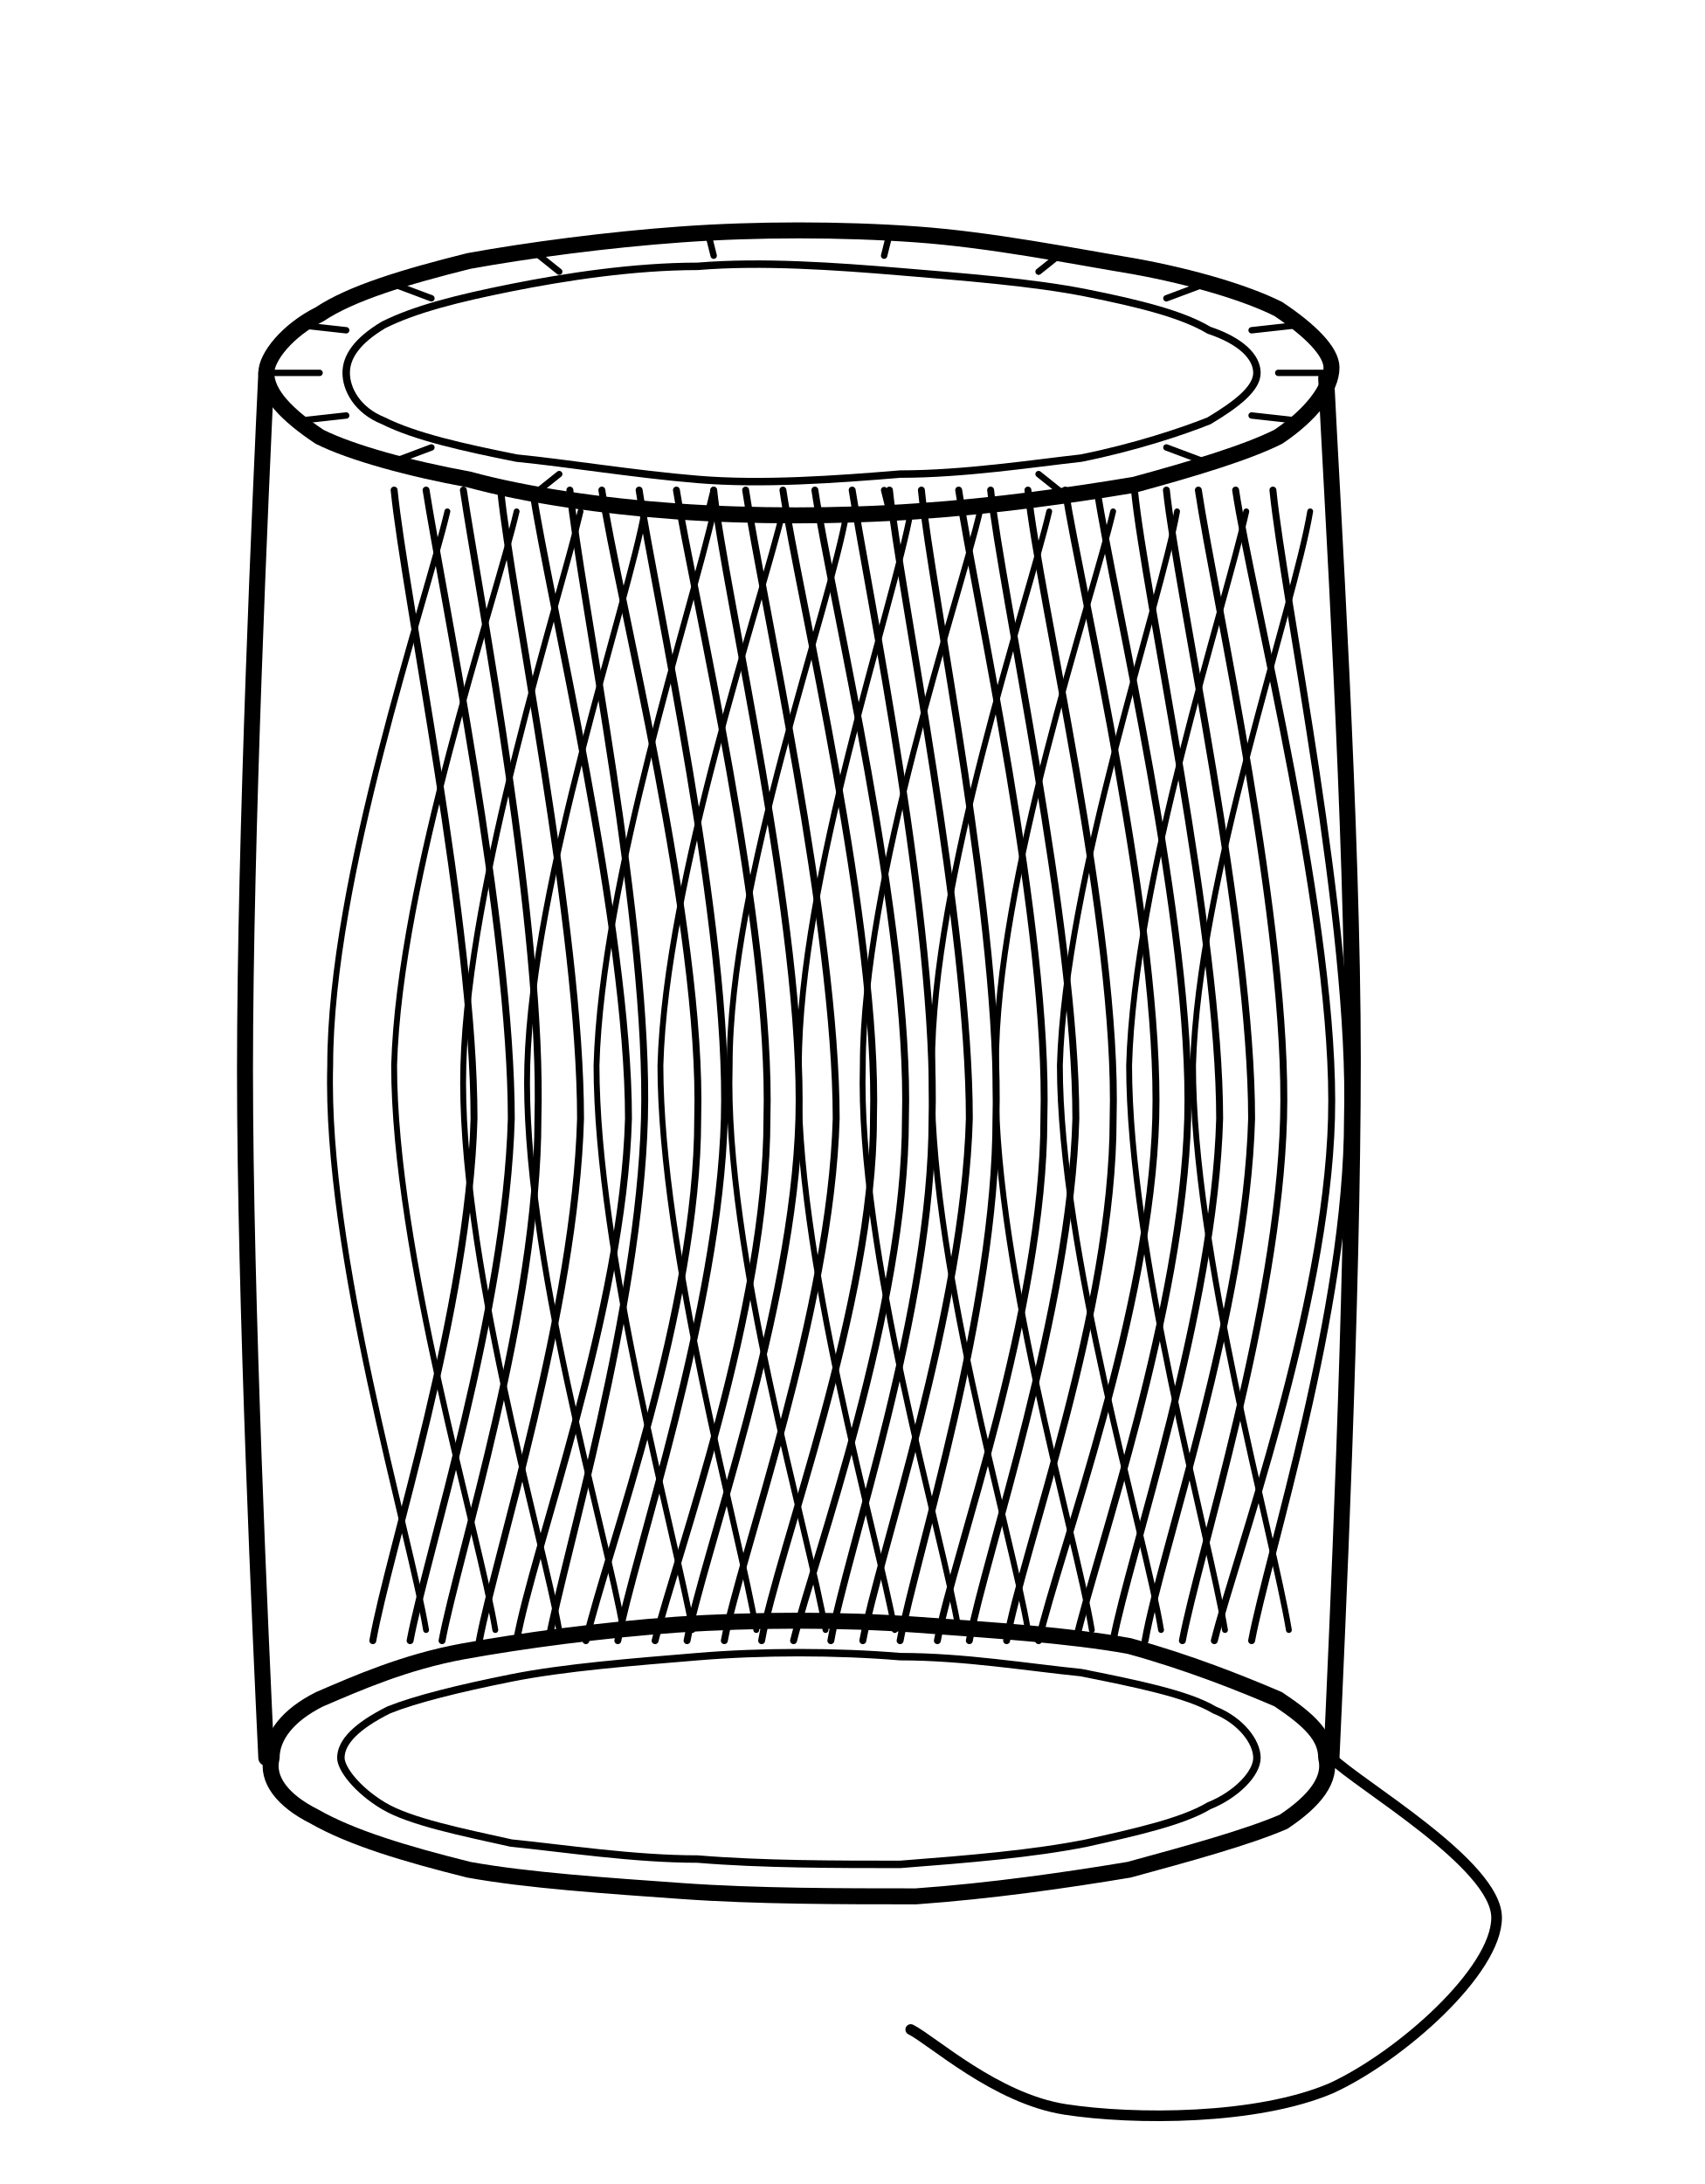
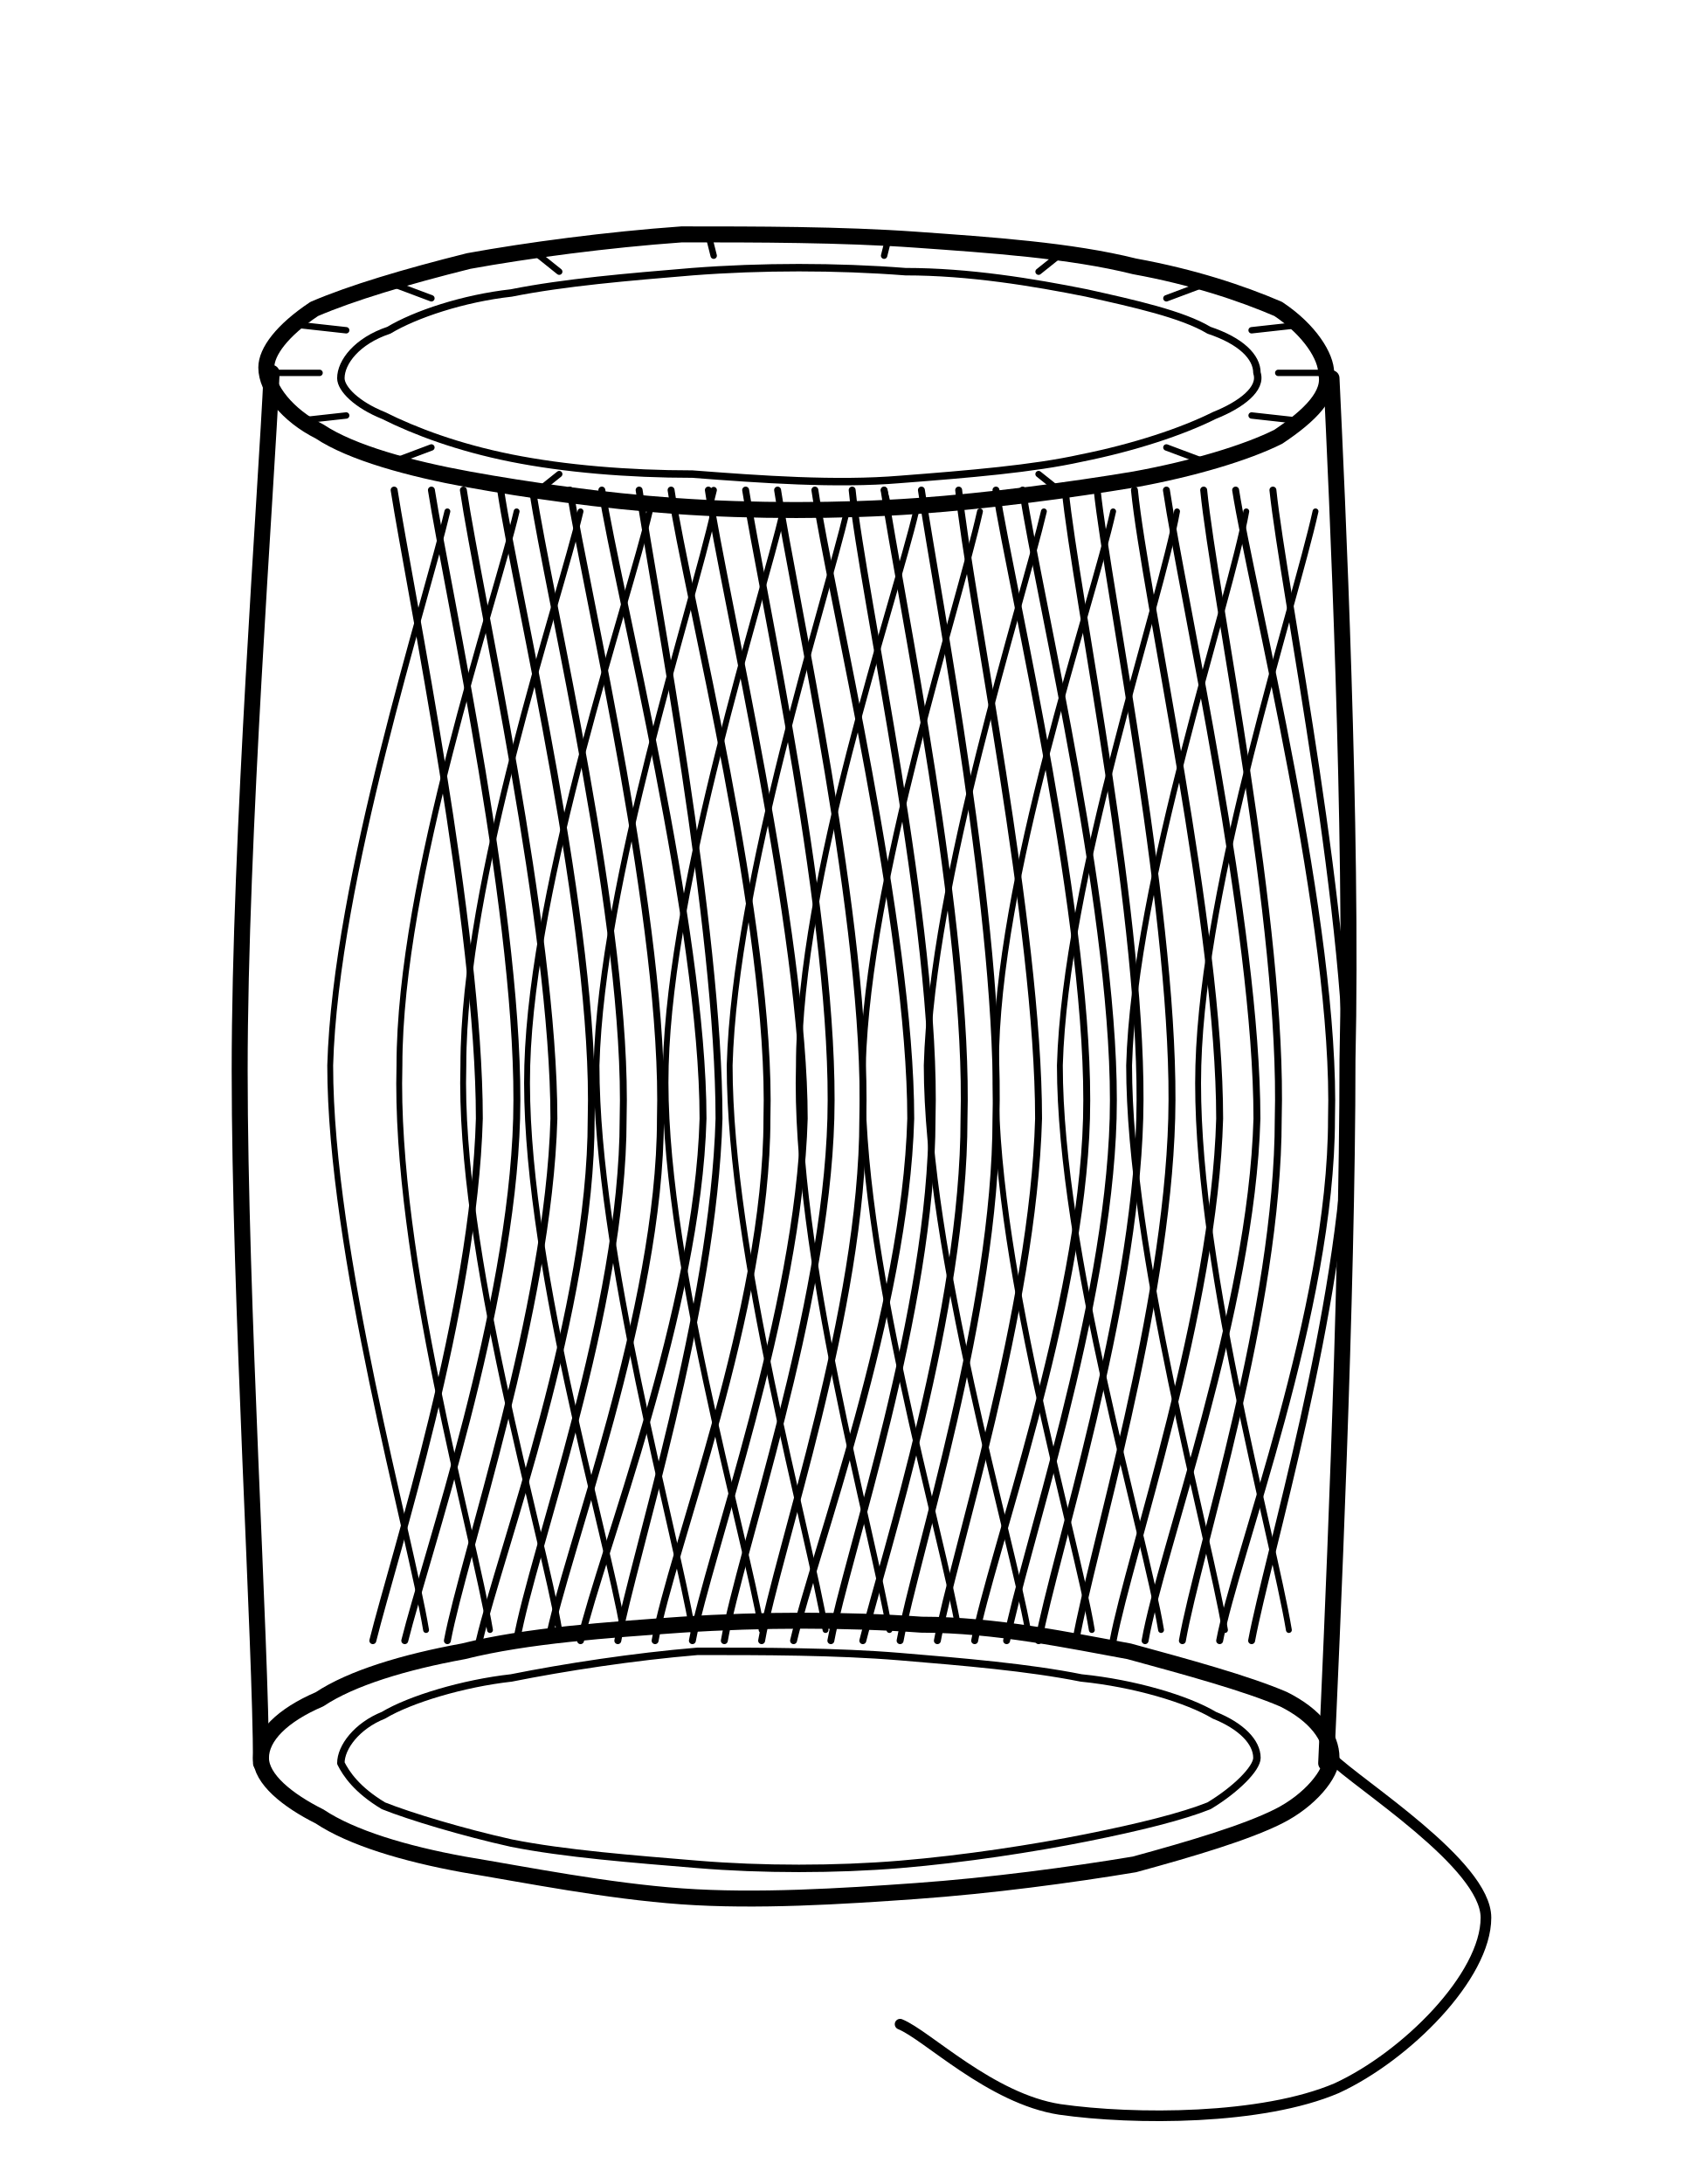
<svg xmlns="http://www.w3.org/2000/svg" viewBox="0 0 320 410" fill="none" stroke="currentColor" stroke-linecap="round" stroke-linejoin="round" aria-hidden="true" focusable="false">
-   <path d="M250 69C250 73 246 78 240 82C234 85 224 88 213 91C201 93 187 95 172 96C158 97 141 97 127 96C113 95 99 93 88 90C77 88 66 85 60 82C54 78 50 74 50 70C50 67 54 62 60 59C66 55 76 52 88 49C99 47 114 45 128 44C142 43 158 43 172 44C186 45 201 48 213 50C224 52 234 55 240 58C246 62 250 66 250 69Z" stroke-width="3" />
-   <path d="M236 70C236 73 232 76 227 79C222 81 213 84 203 86C194 87 181 89 169 89C157 90 143 91 131 90C119 89 107 87 97 86C87 84 78 82 72 79C67 77 65 73 65 70C65 67 67 64 72 61C78 58 86 56 96 54C106 52 119 50 131 50C143 49 157 50 169 51C181 52 194 53 204 55C214 57 222 59 227 62C233 64 236 67 236 70Z" stroke-width="1.4" />
-   <path d="M249 330C250 334 247 338 241 342C234 345 223 348 212 351C200 353 186 355 172 356C158 356 142 356 128 355C114 354 99 353 88 351C76 348 66 345 59 341C53 338 50 334 51 330C51 326 54 322 60 319C67 316 76 312 87 310C98 308 113 306 127 305C142 304 158 304 172 305C186 306 201 307 212 309C223 312 233 316 240 319C246 323 249 326 249 330Z" stroke-width="3" />
-   <path d="M236 330C236 333 232 337 227 339C222 342 213 344 204 346C194 348 182 349 169 350C157 350 143 350 131 349C119 349 106 347 96 346C87 344 77 342 72 339C67 336 64 332 64 330C64 327 67 324 73 321C78 319 86 317 96 315C106 313 119 312 131 311C143 310 157 310 169 311C181 311 193 313 203 314C213 316 223 318 228 321C233 323 236 327 236 330Z" stroke-width="1.4" />
-   <path d="M50 70C49 91 46 157 46 201C46 244 49 309 50 330" stroke-width="3" />
-   <path d="M249 71C250 92 254 156 254 199C254 243 251 308 250 330" stroke-width="3" />
-   <path d="M74 92C76 112 89 174 89 210C88 246 73 291 70 308" stroke-width="1.3" />
-   <path d="M80 92C83 111 96 174 96 210C95 246 80 292 77 308" stroke-width="1.3" />
-   <path d="M87 92C90 112 102 174 101 210C101 246 86 292 83 308" stroke-width="1.3" />
-   <path d="M94 92C96 112 109 174 109 210C108 246 93 292 90 308" stroke-width="1.3" />
-   <path d="M100 92C103 112 118 174 118 210C117 246 100 291 97 308" stroke-width="1.3" />
-   <path d="M107 92C109 112 122 174 121 210C120 246 106 292 103 308" stroke-width="1.3" />
-   <path d="M113 92C116 112 132 174 131 210C131 246 114 291 110 308" stroke-width="1.3" />
-   <path d="M120 92C123 112 137 174 136 210C135 246 119 292 116 308" stroke-width="1.3" />
-   <path d="M127 92C130 111 145 174 144 210C144 246 127 292 123 308" stroke-width="1.3" />
-   <path d="M134 92C136 111 151 174 150 210C149 246 132 292 129 308" stroke-width="1.3" />
-   <path d="M140 92C143 112 157 174 157 210C156 246 139 292 136 308" stroke-width="1.3" />
-   <path d="M147 92C150 112 165 174 164 210C164 245 146 291 143 308" stroke-width="1.3" />
-   <path d="M153 92C156 112 171 174 170 210C170 246 153 292 149 308" stroke-width="1.3" />
-   <path d="M160 92C163 111 176 174 175 210C175 246 159 291 156 308" stroke-width="1.3" />
-   <path d="M167 92C169 111 182 174 182 210C181 246 165 292 162 308" stroke-width="1.3" />
-   <path d="M173 92C175 112 188 174 187 210C187 246 172 292 169 308" stroke-width="1.3" />
-   <path d="M180 92C183 112 197 174 196 210C196 246 179 292 176 308" stroke-width="1.3" />
-   <path d="M186 92C188 111 202 174 202 210C201 246 185 292 182 308" stroke-width="1.3" />
-   <path d="M193 92C195 112 210 174 209 210C209 246 192 291 189 308" stroke-width="1.3" />
-   <path d="M200 92C203 111 218 174 217 210C216 246 199 291 195 308" stroke-width="1.3" />
-   <path d="M206 92C209 112 224 174 223 210C222 246 206 291 202 308" stroke-width="1.3" />
-   <path d="M213 92C215 112 229 175 229 210C228 246 212 292 209 308" stroke-width="1.3" />
-   <path d="M219 92C221 111 235 174 235 210C234 246 218 291 215 308" stroke-width="1.3" />
-   <path d="M225 92C228 112 242 174 241 210C240 246 225 292 222 308" stroke-width="1.3" />
-   <path d="M232 92C235 112 251 174 250 210C249 246 232 292 228 308" stroke-width="1.3" />
-   <path d="M239 92C241 112 254 174 253 210C253 246 238 292 235 308" stroke-width="1.3" />
-   <path d="M80 306C77 288 61 235 62 200C62 165 80 113 84 96" stroke-width="1.1" />
-   <path d="M93 306C90 288 74 235 74 200C75 165 93 113 97 96" stroke-width="1.1" />
-   <path d="M105 306C102 289 86 235 87 200C88 165 105 113 109 96" stroke-width="1.1" />
-   <path d="M117 306C114 288 98 235 99 200C100 165 118 113 121 96" stroke-width="1.1" />
-   <path d="M130 306C127 289 112 235 112 200C113 165 130 114 134 96" stroke-width="1.1" />
-   <path d="M142 306C139 288 124 235 124 200C125 165 143 113 147 96" stroke-width="1.1" />
-   <path d="M155 306C152 288 136 235 137 200C137 165 156 114 159 96" stroke-width="1.1" />
-   <path d="M168 306C165 289 149 235 150 200C150 165 168 113 171 96" stroke-width="1.1" />
-   <path d="M180 306C177 288 161 235 162 200C162 165 180 113 184 96" stroke-width="1.1" />
-   <path d="M193 306C190 288 174 235 175 200C175 165 193 113 197 96" stroke-width="1.1" />
-   <path d="M205 306C202 288 186 235 187 200C187 165 205 113 209 96" stroke-width="1.1" />
+   <path d="M249 70C250 74 246 78 240 82C234 85 224 88 213 90C201 92 186 94 172 95C158 96 141 96 127 95C113 94 99 92 88 90C77 88 66 85 60 81C54 78 50 73 50 69C50 66 53 62 59 58C66 55 76 52 88 49C99 47 114 45 128 44C142 44 158 44 172 45C186 46 201 47 213 50C224 52 233 55 240 58C246 62 249 67 249 70Z" stroke-width="3" />
+   <path d="M236 70C237 73 233 76 228 78C222 81 213 84 203 86C194 88 182 89 169 90C157 91 143 90 130 89C118 89 106 88 96 86C86 84 78 81 72 78C67 76 64 73 64 71C64 68 67 64 73 62C78 59 87 56 96 55C106 53 118 52 130 51C143 50 157 50 170 51C182 51 194 53 204 55C213 57 222 59 227 62C233 64 236 67 236 70Z" stroke-width="1.4" />
+   <path d="M250 330C250 333 246 338 240 341C234 344 224 347 213 350C201 352 186 354 172 355C158 356 142 357 128 356C114 355 99 352 87 350C76 348 66 345 60 341C54 338 49 334 49 330C49 326 53 322 60 319C66 315 76 312 87 310C99 307 114 306 128 305C143 304 159 304 173 305C187 305 201 308 212 310C223 313 234 316 241 319C247 322 250 326 250 330Z" stroke-width="3" />
+   <path d="M236 330C236 332 232 336 227 339C222 341 214 343 204 345C194 347 181 349 169 350C157 351 143 351 131 350C119 349 106 348 96 346C87 344 77 341 72 339C67 336 65 333 64 331C64 328 67 324 72 322C77 319 87 316 96 315C106 313 119 311 131 310C143 310 157 310 169 311C181 312 193 313 203 315C213 316 223 319 228 322C233 324 236 327 236 330Z" stroke-width="1.4" />
+   <path d="M51 70C50 92 45 157 45 201C45 244 49 309 49 331" stroke-width="3" />
+   <path d="M250 71C251 92 254 156 253 199C253 243 250 309 249 331" stroke-width="3" />
+   <path d="M74 92C77 111 90 174 90 210C89 246 74 292 70 308" stroke-width="1.3" />
+   <path d="M81 92C84 111 98 174 97 210C96 246 80 292 76 308" stroke-width="1.3" />
+   <path d="M87 92C90 112 104 174 104 210C103 246 87 292 84 308" stroke-width="1.3" />
+   <path d="M94 92C97 112 112 174 111 210C111 246 94 291 90 308" stroke-width="1.3" />
+   <path d="M100 92C103 112 118 174 117 210C117 246 100 291 97 308" stroke-width="1.3" />
+   <path d="M107 92C110 111 125 174 124 210C124 246 106 292 103 308" stroke-width="1.3" />
+   <path d="M113 92C116 111 132 174 132 210C131 246 113 291 109 308" stroke-width="1.3" />
+   <path d="M120 92C123 112 135 174 135 210C134 246 119 292 116 308" stroke-width="1.3" />
+   <path d="M126 92C129 112 145 174 144 210C144 246 126 291 123 308" stroke-width="1.3" />
+   <path d="M133 92C136 112 151 175 151 210C150 246 133 292 130 308" stroke-width="1.3" />
+   <path d="M140 92C143 111 157 174 156 210C155 246 139 291 136 308" stroke-width="1.3" />
+   <path d="M146 92C149 112 163 174 162 210C162 246 146 291 143 308" stroke-width="1.3" />
+   <path d="M153 92C156 112 171 174 171 210C170 246 153 291 149 308" stroke-width="1.3" />
+   <path d="M160 92C162 112 176 174 175 210C175 246 159 292 156 308" stroke-width="1.3" />
+   <path d="M166 92C169 112 182 174 181 210C181 246 166 292 162 308" stroke-width="1.3" />
+   <path d="M173 92C176 112 188 174 187 210C187 246 172 292 169 308" stroke-width="1.3" />
+   <path d="M180 92C182 112 195 174 195 210C194 246 179 292 176 308" stroke-width="1.3" />
+   <path d="M187 92C190 111 205 174 204 210C203 246 186 292 183 308" stroke-width="1.3" />
+   <path d="M192 92C195 112 210 174 209 210C208 246 192 292 189 308" stroke-width="1.3" />
+   <path d="M200 92C202 112 215 174 214 210C213 246 198 292 195 308" stroke-width="1.3" />
+   <path d="M206 92C208 111 221 174 220 210C219 246 205 291 202 308" stroke-width="1.3" />
+   <path d="M213 92C215 112 229 174 229 210C228 246 212 292 209 308" stroke-width="1.3" />
+   <path d="M219 92C222 112 236 174 236 210C235 246 218 291 215 308" stroke-width="1.3" />
+   <path d="M226 92C228 112 241 174 240 210C240 246 225 291 222 308" stroke-width="1.3" />
+   <path d="M232 92C235 111 251 174 250 210C250 246 232 292 229 308" stroke-width="1.3" />
+   <path d="M239 92C241 111 254 174 253 210C252 246 238 292 235 308" stroke-width="1.3" />
+   <path d="M80 306C77 288 62 235 62 200C63 165 80 113 84 96" stroke-width="1.1" />
+   <path d="M92 306C89 288 74 236 75 200C75 165 93 113 97 96" stroke-width="1.1" />
+   <path d="M105 306C102 288 86 235 87 200C87 165 105 113 109 96" stroke-width="1.1" />
+   <path d="M117 306C114 288 98 235 99 200C100 165 118 113 122 96" stroke-width="1.1" />
+   <path d="M130 306C127 288 112 235 112 200C113 165 130 114 134 96" stroke-width="1.1" />
+   <path d="M143 306C140 288 124 234 125 200C126 165 143 113 147 96" stroke-width="1.1" />
+   <path d="M155 306C152 288 137 235 137 200C138 165 155 113 159 96" stroke-width="1.1" />
+   <path d="M167 306C164 288 149 235 150 200C150 165 168 113 172 96" stroke-width="1.1" />
+   <path d="M180 306C177 288 161 235 162 200C163 165 180 114 184 96" stroke-width="1.1" />
+   <path d="M193 306C190 289 174 235 174 200C175 165 192 113 196 96" stroke-width="1.1" />
+   <path d="M205 306C202 288 186 235 187 200C187 165 205 114 209 96" stroke-width="1.1" />
  <path d="M218 306C215 288 199 235 199 200C200 165 218 113 221 96" stroke-width="1.1" />
-   <path d="M230 306C227 288 212 235 212 200C213 165 230 114 234 96" stroke-width="1.1" />
-   <path d="M242 306C239 288 224 235 224 200C225 165 243 114 246 96" stroke-width="1.1" />
+   <path d="M230 306C227 288 212 235 212 200C213 165 231 113 234 96" stroke-width="1.1" />
+   <path d="M242 306C239 288 224 235 225 200C226 165 243 114 247 96" stroke-width="1.1" />
  <line x1="240" y1="70" x2="250" y2="70" stroke-width="1.2" />
  <line x1="235" y1="78" x2="244" y2="79" stroke-width="1.2" />
  <line x1="219" y1="84" x2="227" y2="87" stroke-width="1.2" />
  <line x1="195" y1="89" x2="200" y2="93" stroke-width="1.2" />
  <line x1="166" y1="92" x2="167" y2="96" stroke-width="1.2" />
  <line x1="134" y1="92" x2="133" y2="96" stroke-width="1.2" />
  <line x1="105" y1="89" x2="100" y2="93" stroke-width="1.2" />
  <line x1="81" y1="84" x2="73" y2="87" stroke-width="1.2" />
  <line x1="65" y1="78" x2="56" y2="79" stroke-width="1.2" />
  <line x1="60" y1="70" x2="50" y2="70" stroke-width="1.2" />
  <line x1="65" y1="62" x2="56" y2="61" stroke-width="1.2" />
  <line x1="81" y1="56" x2="73" y2="53" stroke-width="1.2" />
  <line x1="105" y1="51" x2="100" y2="47" stroke-width="1.2" />
  <line x1="134" y1="48" x2="133" y2="44" stroke-width="1.2" />
  <line x1="166" y1="48" x2="167" y2="44" stroke-width="1.2" />
  <line x1="195" y1="51" x2="200" y2="47" stroke-width="1.2" />
  <line x1="219" y1="56" x2="227" y2="53" stroke-width="1.2" />
  <line x1="235" y1="62" x2="244" y2="61" stroke-width="1.2" />
-   <path d="M250 330C255 335 281 350 281 360C281 370 263 386 250 392C236 398 213 398 200 396C187 394 175 383 171 381" stroke-width="2" />
+   <path d="M250 330C255 335 279 350 279 360C279 371 264 386 251 392C237 398 213 398 199 396C186 394 174 382 169 380" stroke-width="2" />
</svg>
